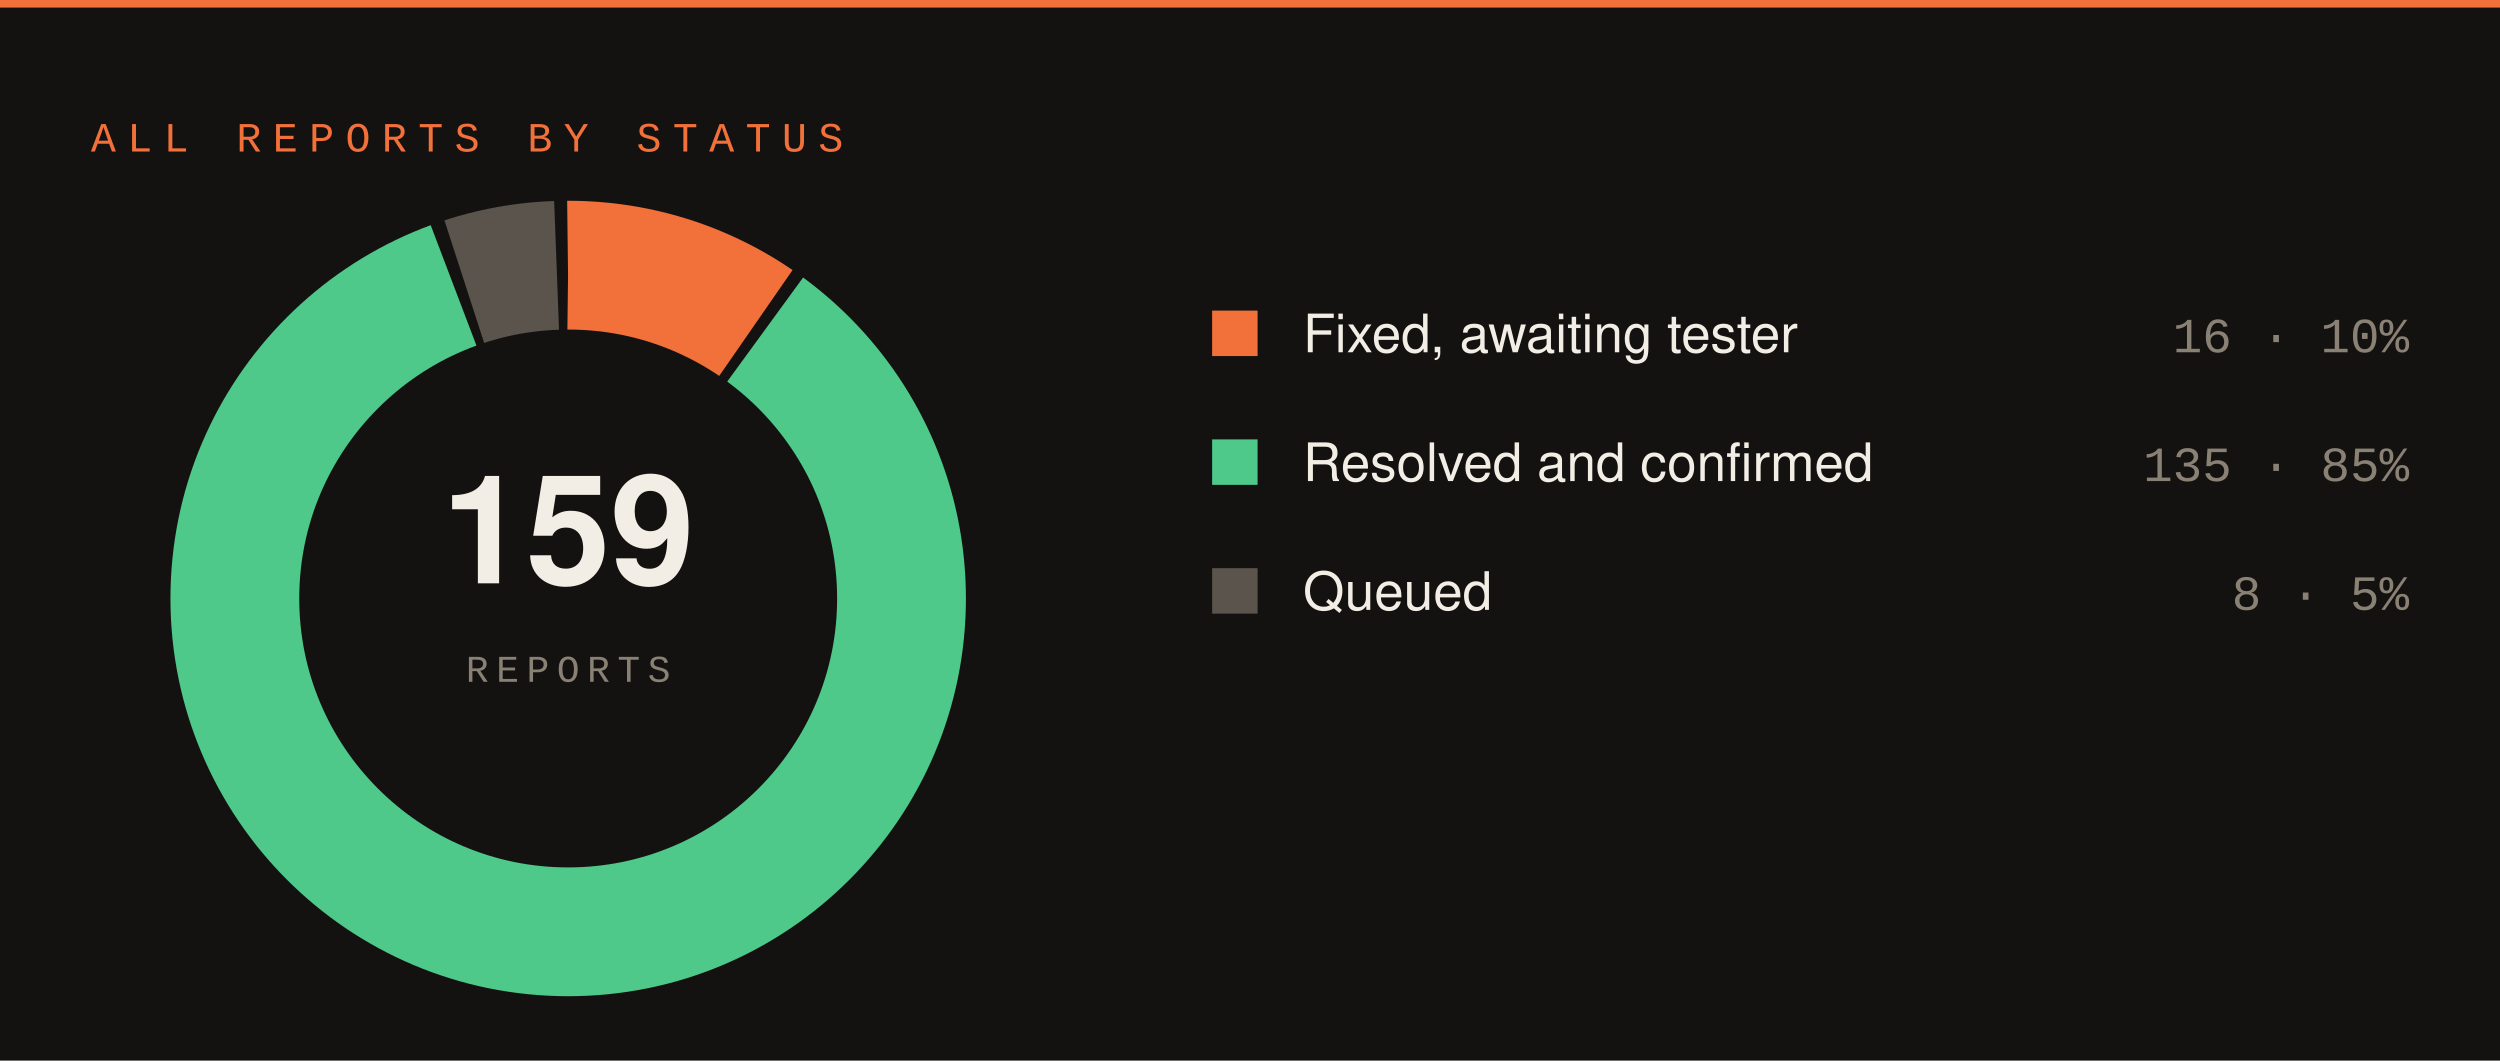
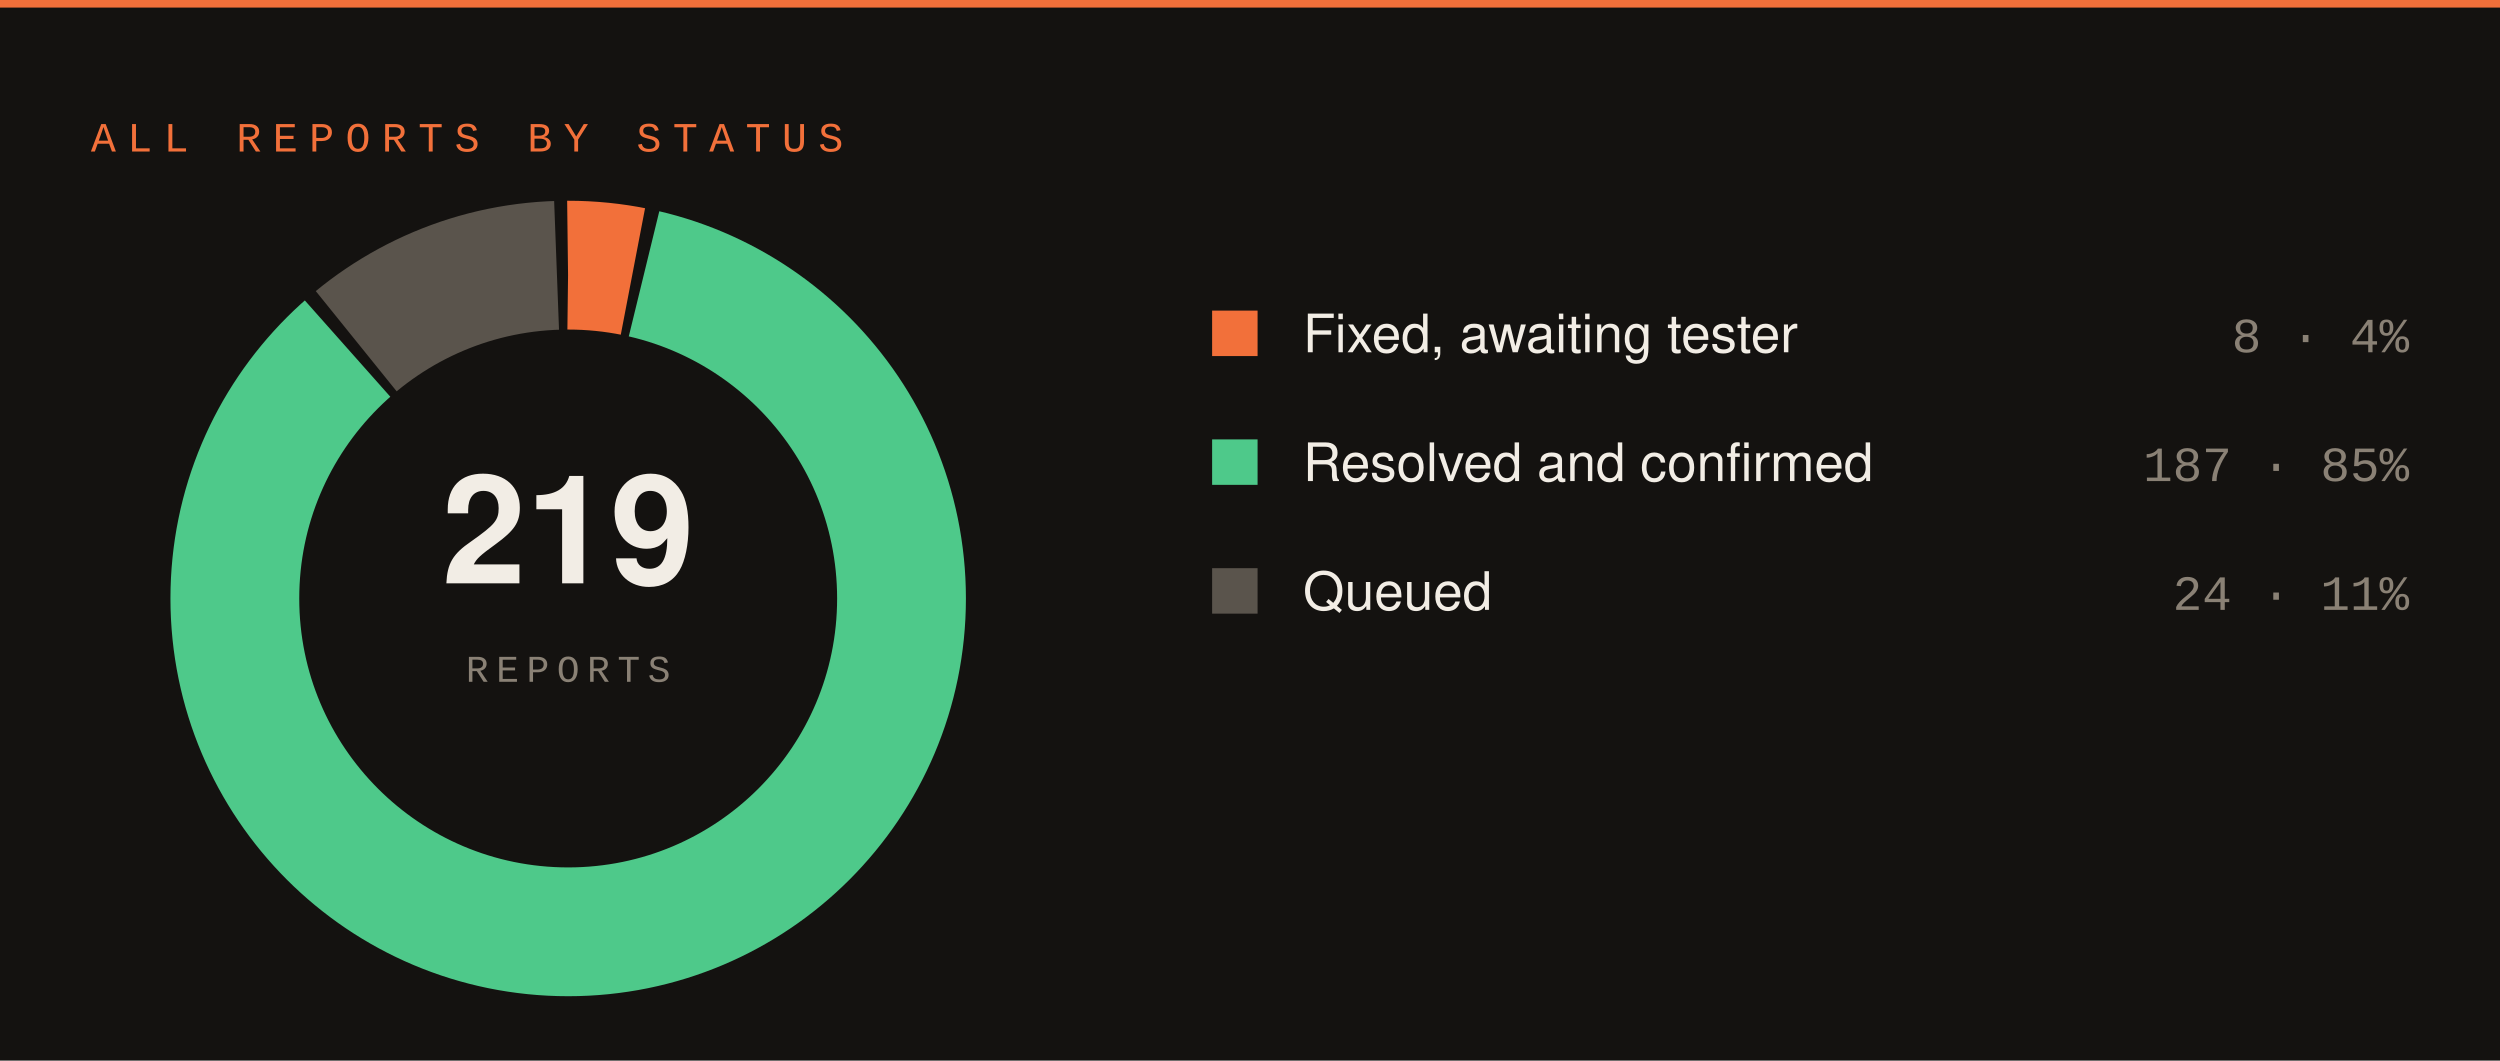
<svg xmlns="http://www.w3.org/2000/svg" width="660" height="280" viewBox="0 0 660 280">
  <rect width="660" height="280" fill="#141210" />
  <rect x="0" y="0" width="660" height="2" fill="#f2703a" />
  <text x="24" y="40" font-family="SFMono-Regular,Consolas,Liberation Mono,monospace" font-size="11" letter-spacing="3" fill="#f2703a">ALL REPORTS BY STATUS</text>
-   <circle cx="150" cy="158" r="88" fill="none" stroke="#f2703a" stroke-width="34" stroke-dasharray="52.64 500.28" stroke-dashoffset="-0.00" transform="rotate(-90 150 158)" />
-   <circle cx="150" cy="158" r="88" fill="none" stroke="#4ec98a" stroke-width="34" stroke-dasharray="466.46 86.46" stroke-dashoffset="-55.64" transform="rotate(-90 150 158)" />
-   <circle cx="150" cy="158" r="88" fill="none" stroke="#5a544c" stroke-width="34" stroke-dasharray="24.82 528.10" stroke-dashoffset="-525.10" transform="rotate(-90 150 158)" />
-   <text x="150" y="154" font-family="-apple-system,Segoe UI,Helvetica,Arial,sans-serif" font-size="40" font-weight="700" fill="#f2ede5" text-anchor="middle">159</text>
+   <circle cx="150" cy="158" r="88" fill="none" stroke="#f2703a" stroke-width="34" stroke-dasharray="17.20 535.72" stroke-dashoffset="-0.00" transform="rotate(-90 150 158)" />
+   <circle cx="150" cy="158" r="88" fill="none" stroke="#4ec98a" stroke-width="34" stroke-dasharray="469.13 83.79" stroke-dashoffset="-20.20" transform="rotate(-90 150 158)" />
+   <circle cx="150" cy="158" r="88" fill="none" stroke="#5a544c" stroke-width="34" stroke-dasharray="57.59 495.33" stroke-dashoffset="-492.33" transform="rotate(-90 150 158)" />
+   <text x="150" y="154" font-family="-apple-system,Segoe UI,Helvetica,Arial,sans-serif" font-size="40" font-weight="700" fill="#f2ede5" text-anchor="middle">219</text>
  <text x="150" y="180" font-family="SFMono-Regular,Consolas,Liberation Mono,monospace" font-size="10" letter-spacing="2" fill="#8a8175" text-anchor="middle">REPORTS</text>
  <rect x="320" y="82" width="12" height="12" fill="#f2703a" />
  <text x="344" y="93" font-family="-apple-system,Segoe UI,Helvetica,Arial,sans-serif" font-size="14" fill="#f2ede5">Fixed, awaiting tester</text>
-   <text x="636" y="93" font-family="SFMono-Regular,Consolas,Liberation Mono,monospace" font-size="13" fill="#8a8175" text-anchor="end">16 · 10%</text>
+   <text x="636" y="93" font-family="SFMono-Regular,Consolas,Liberation Mono,monospace" font-size="13" fill="#8a8175" text-anchor="end">8 · 4%</text>
  <rect x="320" y="116" width="12" height="12" fill="#4ec98a" />
  <text x="344" y="127" font-family="-apple-system,Segoe UI,Helvetica,Arial,sans-serif" font-size="14" fill="#f2ede5">Resolved and confirmed</text>
-   <text x="636" y="127" font-family="SFMono-Regular,Consolas,Liberation Mono,monospace" font-size="13" fill="#8a8175" text-anchor="end">135 · 85%</text>
+   <text x="636" y="127" font-family="SFMono-Regular,Consolas,Liberation Mono,monospace" font-size="13" fill="#8a8175" text-anchor="end">187 · 85%</text>
  <rect x="320" y="150" width="12" height="12" fill="#5a544c" />
  <text x="344" y="161" font-family="-apple-system,Segoe UI,Helvetica,Arial,sans-serif" font-size="14" fill="#f2ede5">Queued</text>
-   <text x="636" y="161" font-family="SFMono-Regular,Consolas,Liberation Mono,monospace" font-size="13" fill="#8a8175" text-anchor="end">8 · 5%</text>
+   <text x="636" y="161" font-family="SFMono-Regular,Consolas,Liberation Mono,monospace" font-size="13" fill="#8a8175" text-anchor="end">24 · 11%</text>
</svg>
